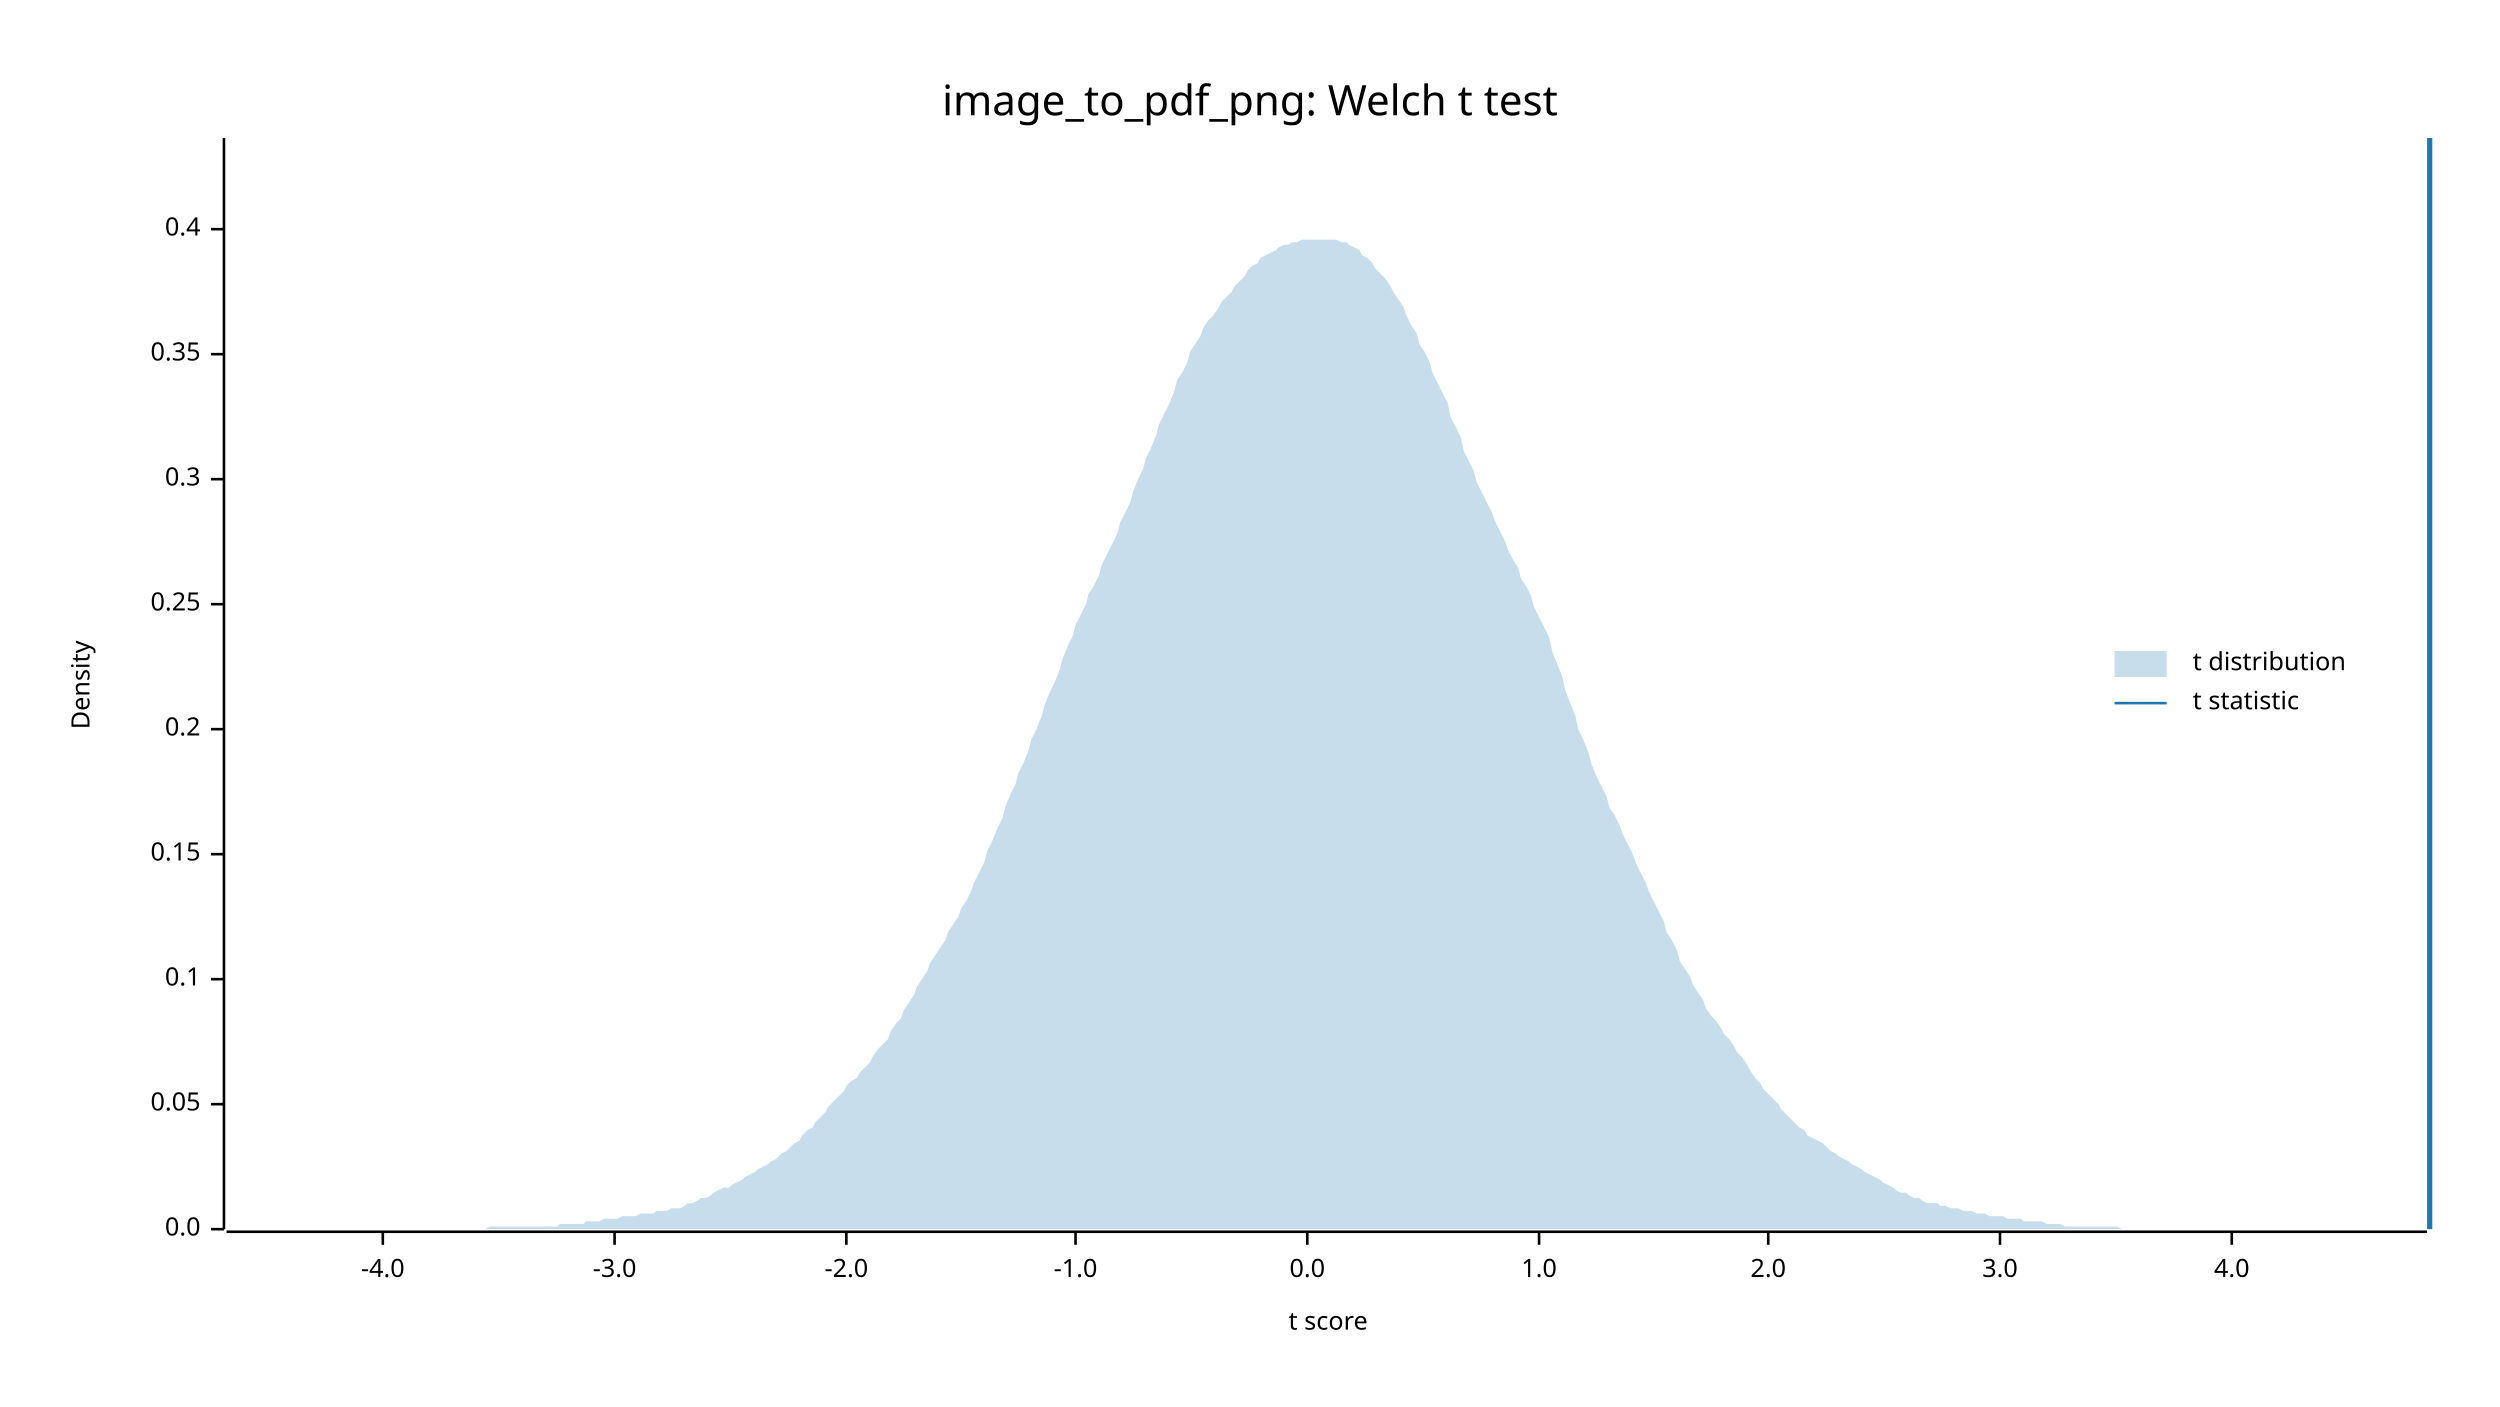
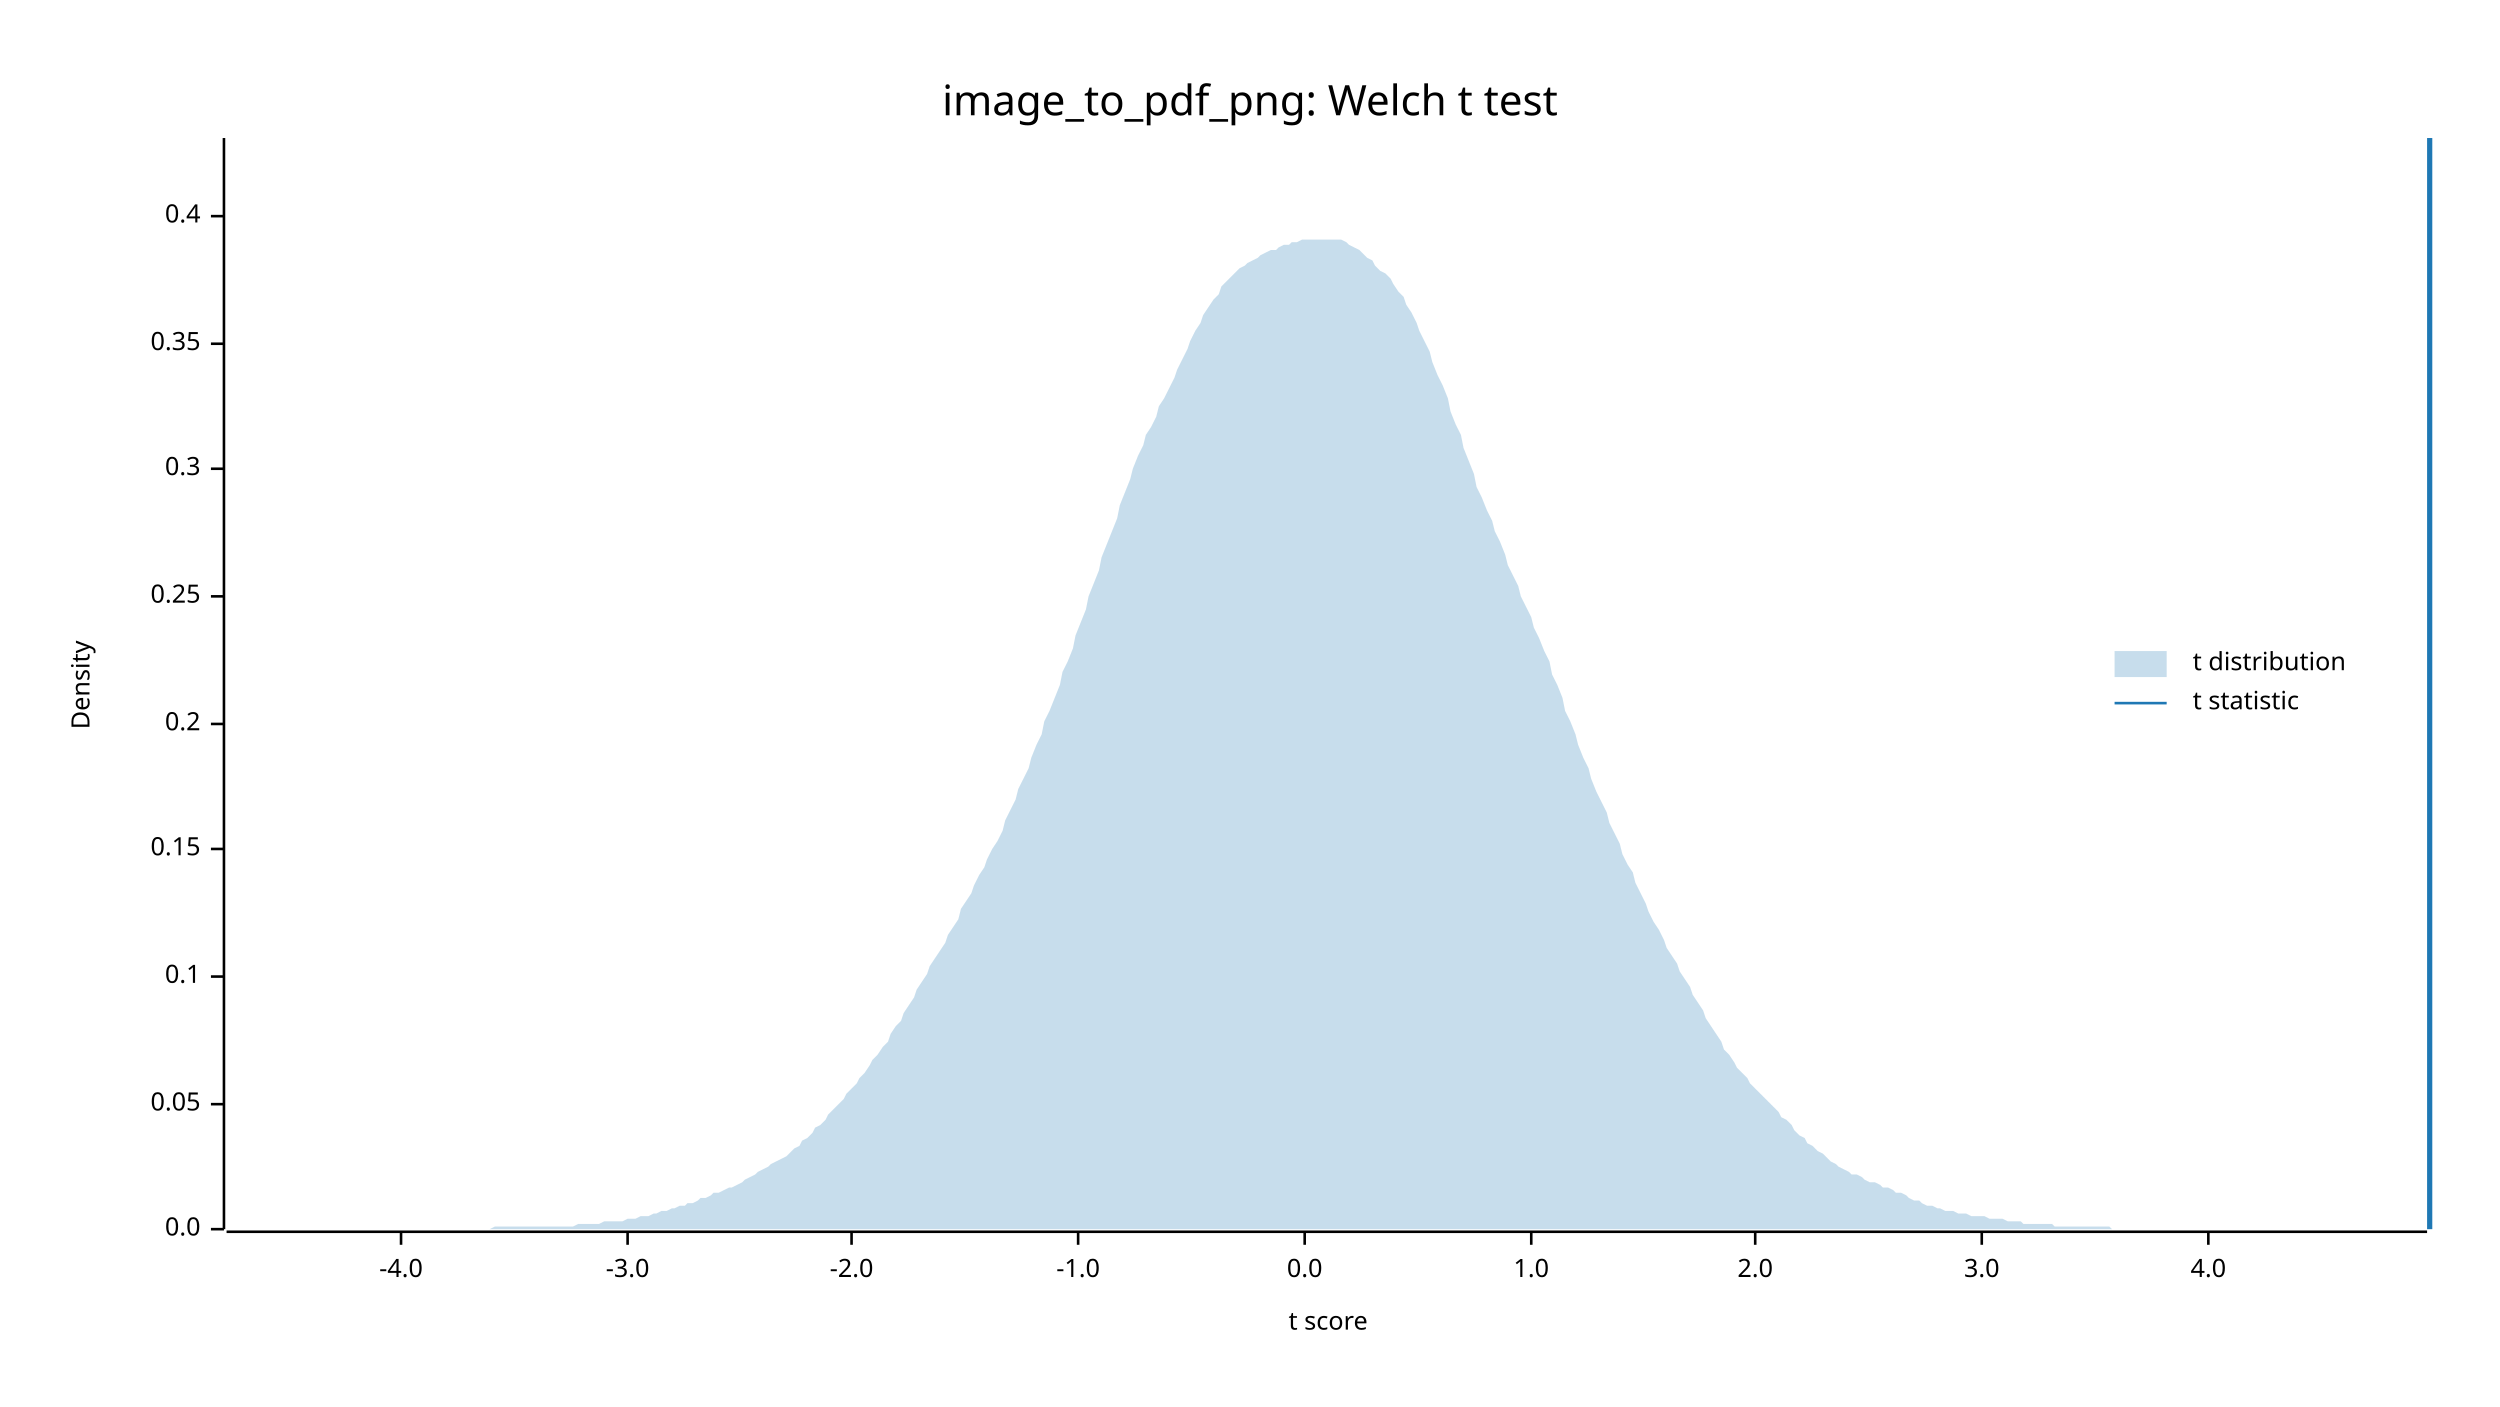
<svg xmlns="http://www.w3.org/2000/svg" width="960" height="540" viewBox="0 0 960 540">
  <text x="480" y="32" dy="0.76em" text-anchor="middle" font-family="sans-serif" font-size="16.129" opacity="1" fill="#000000">
image_to_pdf_png: Welch t test
</text>
  <text x="27" y="263" dy="0.76em" text-anchor="middle" font-family="sans-serif" font-size="9.677" opacity="1" fill="#000000" transform="rotate(270, 27, 263)">
Density
</text>
  <text x="510" y="513" dy="-0.5ex" text-anchor="middle" font-family="sans-serif" font-size="9.677" opacity="1" fill="#000000">
t score
</text>
  <polyline fill="none" opacity="1" stroke="#000000" stroke-width="1" points="86,53 86,472 " />
  <text x="77" y="472" dy="0.5ex" text-anchor="end" font-family="sans-serif" font-size="9.677" opacity="1" fill="#000000">
0.0
</text>
  <polyline fill="none" opacity="1" stroke="#000000" stroke-width="1" points="81,472 86,472 " />
  <text x="77" y="424" dy="0.5ex" text-anchor="end" font-family="sans-serif" font-size="9.677" opacity="1" fill="#000000">
0.05
</text>
  <polyline fill="none" opacity="1" stroke="#000000" stroke-width="1" points="81,424 86,424 " />
-   <text x="77" y="376" dy="0.5ex" text-anchor="end" font-family="sans-serif" font-size="9.677" opacity="1" fill="#000000">
+   <text x="77" y="375" dy="0.5ex" text-anchor="end" font-family="sans-serif" font-size="9.677" opacity="1" fill="#000000">
0.1
</text>
-   <polyline fill="none" opacity="1" stroke="#000000" stroke-width="1" points="81,376 86,376 " />
-   <text x="77" y="328" dy="0.5ex" text-anchor="end" font-family="sans-serif" font-size="9.677" opacity="1" fill="#000000">
+   <polyline fill="none" opacity="1" stroke="#000000" stroke-width="1" points="81,375 86,375 " />
+   <text x="77" y="326" dy="0.5ex" text-anchor="end" font-family="sans-serif" font-size="9.677" opacity="1" fill="#000000">
0.15
</text>
-   <polyline fill="none" opacity="1" stroke="#000000" stroke-width="1" points="81,328 86,328 " />
-   <text x="77" y="280" dy="0.5ex" text-anchor="end" font-family="sans-serif" font-size="9.677" opacity="1" fill="#000000">
+   <polyline fill="none" opacity="1" stroke="#000000" stroke-width="1" points="81,326 86,326 " />
+   <text x="77" y="278" dy="0.5ex" text-anchor="end" font-family="sans-serif" font-size="9.677" opacity="1" fill="#000000">
0.2
</text>
-   <polyline fill="none" opacity="1" stroke="#000000" stroke-width="1" points="81,280 86,280 " />
-   <text x="77" y="232" dy="0.5ex" text-anchor="end" font-family="sans-serif" font-size="9.677" opacity="1" fill="#000000">
+   <polyline fill="none" opacity="1" stroke="#000000" stroke-width="1" points="81,278 86,278 " />
+   <text x="77" y="229" dy="0.5ex" text-anchor="end" font-family="sans-serif" font-size="9.677" opacity="1" fill="#000000">
0.25
</text>
-   <polyline fill="none" opacity="1" stroke="#000000" stroke-width="1" points="81,232 86,232 " />
-   <text x="77" y="184" dy="0.5ex" text-anchor="end" font-family="sans-serif" font-size="9.677" opacity="1" fill="#000000">
+   <polyline fill="none" opacity="1" stroke="#000000" stroke-width="1" points="81,229 86,229 " />
+   <text x="77" y="180" dy="0.5ex" text-anchor="end" font-family="sans-serif" font-size="9.677" opacity="1" fill="#000000">
0.3
</text>
-   <polyline fill="none" opacity="1" stroke="#000000" stroke-width="1" points="81,184 86,184 " />
-   <text x="77" y="136" dy="0.5ex" text-anchor="end" font-family="sans-serif" font-size="9.677" opacity="1" fill="#000000">
+   <polyline fill="none" opacity="1" stroke="#000000" stroke-width="1" points="81,180 86,180 " />
+   <text x="77" y="132" dy="0.5ex" text-anchor="end" font-family="sans-serif" font-size="9.677" opacity="1" fill="#000000">
0.35
</text>
-   <polyline fill="none" opacity="1" stroke="#000000" stroke-width="1" points="81,136 86,136 " />
-   <text x="77" y="88" dy="0.5ex" text-anchor="end" font-family="sans-serif" font-size="9.677" opacity="1" fill="#000000">
+   <polyline fill="none" opacity="1" stroke="#000000" stroke-width="1" points="81,132 86,132 " />
+   <text x="77" y="83" dy="0.5ex" text-anchor="end" font-family="sans-serif" font-size="9.677" opacity="1" fill="#000000">
0.4
</text>
-   <polyline fill="none" opacity="1" stroke="#000000" stroke-width="1" points="81,88 86,88 " />
+   <polyline fill="none" opacity="1" stroke="#000000" stroke-width="1" points="81,83 86,83 " />
  <polyline fill="none" opacity="1" stroke="#000000" stroke-width="1" points="87,473 932,473 " />
-   <text x="147" y="483" dy="0.76em" text-anchor="middle" font-family="sans-serif" font-size="9.677" opacity="1" fill="#000000">
+   <text x="154" y="483" dy="0.76em" text-anchor="middle" font-family="sans-serif" font-size="9.677" opacity="1" fill="#000000">
-4.0
</text>
-   <polyline fill="none" opacity="1" stroke="#000000" stroke-width="1" points="147,473 147,478 " />
-   <text x="236" y="483" dy="0.76em" text-anchor="middle" font-family="sans-serif" font-size="9.677" opacity="1" fill="#000000">
+   <polyline fill="none" opacity="1" stroke="#000000" stroke-width="1" points="154,473 154,478 " />
+   <text x="241" y="483" dy="0.76em" text-anchor="middle" font-family="sans-serif" font-size="9.677" opacity="1" fill="#000000">
-3.0
</text>
-   <polyline fill="none" opacity="1" stroke="#000000" stroke-width="1" points="236,473 236,478 " />
-   <text x="325" y="483" dy="0.76em" text-anchor="middle" font-family="sans-serif" font-size="9.677" opacity="1" fill="#000000">
+   <polyline fill="none" opacity="1" stroke="#000000" stroke-width="1" points="241,473 241,478 " />
+   <text x="327" y="483" dy="0.76em" text-anchor="middle" font-family="sans-serif" font-size="9.677" opacity="1" fill="#000000">
-2.0
</text>
-   <polyline fill="none" opacity="1" stroke="#000000" stroke-width="1" points="325,473 325,478 " />
-   <text x="413" y="483" dy="0.76em" text-anchor="middle" font-family="sans-serif" font-size="9.677" opacity="1" fill="#000000">
+   <polyline fill="none" opacity="1" stroke="#000000" stroke-width="1" points="327,473 327,478 " />
+   <text x="414" y="483" dy="0.76em" text-anchor="middle" font-family="sans-serif" font-size="9.677" opacity="1" fill="#000000">
-1.0
</text>
-   <polyline fill="none" opacity="1" stroke="#000000" stroke-width="1" points="413,473 413,478 " />
-   <text x="502" y="483" dy="0.76em" text-anchor="middle" font-family="sans-serif" font-size="9.677" opacity="1" fill="#000000">
+   <polyline fill="none" opacity="1" stroke="#000000" stroke-width="1" points="414,473 414,478 " />
+   <text x="501" y="483" dy="0.76em" text-anchor="middle" font-family="sans-serif" font-size="9.677" opacity="1" fill="#000000">
0.0
</text>
-   <polyline fill="none" opacity="1" stroke="#000000" stroke-width="1" points="502,473 502,478 " />
-   <text x="591" y="483" dy="0.76em" text-anchor="middle" font-family="sans-serif" font-size="9.677" opacity="1" fill="#000000">
+   <polyline fill="none" opacity="1" stroke="#000000" stroke-width="1" points="501,473 501,478 " />
+   <text x="588" y="483" dy="0.76em" text-anchor="middle" font-family="sans-serif" font-size="9.677" opacity="1" fill="#000000">
1.0
</text>
-   <polyline fill="none" opacity="1" stroke="#000000" stroke-width="1" points="591,473 591,478 " />
-   <text x="679" y="483" dy="0.76em" text-anchor="middle" font-family="sans-serif" font-size="9.677" opacity="1" fill="#000000">
+   <polyline fill="none" opacity="1" stroke="#000000" stroke-width="1" points="588,473 588,478 " />
+   <text x="674" y="483" dy="0.76em" text-anchor="middle" font-family="sans-serif" font-size="9.677" opacity="1" fill="#000000">
2.0
</text>
-   <polyline fill="none" opacity="1" stroke="#000000" stroke-width="1" points="679,473 679,478 " />
-   <text x="768" y="483" dy="0.76em" text-anchor="middle" font-family="sans-serif" font-size="9.677" opacity="1" fill="#000000">
+   <polyline fill="none" opacity="1" stroke="#000000" stroke-width="1" points="674,473 674,478 " />
+   <text x="761" y="483" dy="0.76em" text-anchor="middle" font-family="sans-serif" font-size="9.677" opacity="1" fill="#000000">
3.0
</text>
-   <polyline fill="none" opacity="1" stroke="#000000" stroke-width="1" points="768,473 768,478 " />
-   <text x="857" y="483" dy="0.76em" text-anchor="middle" font-family="sans-serif" font-size="9.677" opacity="1" fill="#000000">
+   <polyline fill="none" opacity="1" stroke="#000000" stroke-width="1" points="761,473 761,478 " />
+   <text x="848" y="483" dy="0.76em" text-anchor="middle" font-family="sans-serif" font-size="9.677" opacity="1" fill="#000000">
4.0
</text>
-   <polyline fill="none" opacity="1" stroke="#000000" stroke-width="1" points="857,473 857,478 " />
-   <polygon opacity="0.25" fill="#1F78B4" points="87,472 88,472 90,472 92,472 93,472 95,472 97,472 98,472 100,472 102,472 103,472 105,472 107,472 109,472 110,472 112,472 114,472 115,472 117,472 119,472 120,472 122,472 124,472 125,472 127,472 129,472 131,472 132,472 134,472 136,472 137,472 139,472 141,472 142,472 144,472 146,472 147,472 149,472 151,472 153,472 154,472 156,472 158,472 159,472 161,472 163,472 164,472 166,472 168,472 169,472 171,472 173,472 175,472 176,472 178,472 180,472 181,472 183,472 185,472 186,472 188,471 190,471 191,471 193,471 195,471 197,471 198,471 200,471 202,471 203,471 205,471 207,471 208,471 210,471 212,471 214,471 215,470 217,470 219,470 220,470 222,470 224,470 225,469 227,469 229,469 230,469 232,468 234,468 236,468 237,468 239,467 241,467 242,467 244,467 246,466 247,466 249,466 251,466 252,465 254,465 256,465 258,464 259,464 261,464 263,463 264,462 266,462 268,461 269,460 271,460 273,459 274,458 276,457 278,456 280,456 281,455 283,454 285,453 286,452 288,451 290,450 291,449 293,448 295,447 296,446 298,445 300,443 302,442 303,441 305,439 307,438 308,436 310,434 312,433 313,431 315,429 317,427 318,425 320,423 322,421 324,419 325,417 327,415 329,414 330,412 332,410 334,408 335,406 337,403 339,401 341,399 342,396 344,393 346,391 347,388 349,385 351,382 352,379 354,376 356,373 357,370 359,367 361,364 363,361 364,358 366,355 368,352 369,349 371,346 373,342 374,339 376,335 378,331 379,327 381,323 383,318 385,314 386,310 388,305 390,301 391,297 393,293 395,288 396,284 398,280 400,275 401,271 403,266 405,262 407,257 408,253 410,248 412,244 413,240 415,236 417,232 418,228 420,225 422,221 423,217 425,213 427,209 429,205 430,201 432,197 434,193 435,189 437,184 439,180 440,176 442,172 444,167 445,163 447,159 449,155 451,150 452,146 454,143 456,139 457,135 459,132 461,129 462,126 464,123 466,121 468,118 469,116 471,114 473,112 474,110 476,108 478,106 479,104 481,102 483,101 484,99 486,98 488,97 490,96 491,95 493,94 495,94 496,93 498,93 500,92 501,92 503,92 505,92 506,92 508,92 510,92 512,92 513,92 515,93 517,93 518,94 520,95 522,96 523,98 525,99 527,101 528,103 530,105 532,107 534,110 535,112 537,115 539,118 540,121 542,125 544,128 545,132 547,135 549,139 550,143 552,147 554,151 556,155 557,160 559,164 561,168 562,173 564,177 566,181 567,185 569,189 571,193 573,197 574,200 576,204 578,208 579,211 581,215 583,218 584,222 586,225 588,229 589,233 591,237 593,241 595,245 596,250 598,255 600,260 601,265 603,270 605,275 606,280 608,284 610,289 611,293 613,298 615,302 617,306 618,310 620,313 622,317 623,320 625,324 627,328 628,331 630,335 632,339 633,342 635,346 637,350 639,354 640,358 642,361 644,365 645,369 647,372 649,375 650,378 652,381 654,384 655,387 657,390 659,392 661,395 662,397 664,399 666,402 667,404 669,406 671,409 672,411 674,414 676,416 677,418 679,420 681,422 683,424 684,426 686,428 688,430 689,431 691,433 693,434 694,436 696,437 698,438 700,439 701,440 703,442 705,443 706,444 708,445 710,446 711,447 713,448 715,449 716,450 718,451 720,452 722,453 723,454 725,455 727,456 728,457 730,458 732,458 733,459 735,460 737,460 738,461 740,462 742,462 744,462 745,463 747,463 749,464 750,464 752,464 754,465 755,465 757,465 759,466 760,466 762,466 764,467 766,467 767,467 769,467 771,468 772,468 774,468 776,468 777,469 779,469 781,469 782,469 784,469 786,470 788,470 789,470 791,470 793,471 794,471 796,471 798,471 799,471 801,471 803,471 804,471 806,471 808,471 810,471 811,471 813,471 815,472 816,472 818,472 820,472 821,472 823,472 825,472 827,472 828,472 830,472 832,472 833,472 835,472 837,472 838,472 840,472 842,472 843,472 845,472 847,472 849,472 850,472 852,472 854,472 855,472 857,472 859,472 860,472 862,472 864,472 865,472 867,472 869,472 871,472 872,472 874,472 876,472 877,472 879,472 881,472 882,472 884,472 886,472 887,472 889,472 891,472 893,472 894,472 896,472 898,472 899,472 901,472 903,472 904,472 906,472 908,472 909,472 911,472 913,472 915,472 916,472 918,472 920,472 921,472 923,472 925,472 926,472 928,472 930,472 932,472 932,472 87,472 " />
+   <polyline fill="none" opacity="1" stroke="#000000" stroke-width="1" points="848,473 848,478 " />
+   <polygon opacity="0.25" fill="#1F78B4" points="87,472 88,472 90,472 92,472 93,472 95,472 97,472 98,472 100,472 102,472 103,472 105,472 107,472 109,472 110,472 112,472 114,472 115,472 117,472 119,472 120,472 122,472 124,472 125,472 127,472 129,472 131,472 132,472 134,472 136,472 137,472 139,472 141,472 142,472 144,472 146,472 147,472 149,472 151,472 153,472 154,472 156,472 158,472 159,472 161,472 163,472 164,472 166,472 168,472 169,472 171,472 173,472 175,472 176,472 178,472 180,472 181,472 183,472 185,472 186,472 188,472 190,471 191,471 193,471 195,471 197,471 198,471 200,471 202,471 203,471 205,471 207,471 208,471 210,471 212,471 214,471 215,471 217,471 219,471 220,471 222,470 224,470 225,470 227,470 229,470 230,470 232,469 234,469 236,469 237,469 239,469 241,468 242,468 244,468 246,467 247,467 249,467 251,466 252,466 254,465 256,465 258,464 259,464 261,463 263,463 264,462 266,462 268,461 269,460 271,460 273,459 274,458 276,458 278,457 280,456 281,456 283,455 285,454 286,453 288,452 290,451 291,450 293,449 295,448 296,447 298,446 300,445 302,444 303,443 305,441 307,440 308,438 310,437 312,435 313,433 315,432 317,430 318,428 320,426 322,424 324,422 325,420 327,418 329,416 330,414 332,412 334,409 335,407 337,405 339,402 341,400 342,397 344,394 346,392 347,389 349,386 351,383 352,380 354,377 356,374 357,371 359,368 361,365 363,362 364,359 366,356 368,353 369,349 371,346 373,343 374,340 376,336 378,333 379,330 381,326 383,323 385,319 386,315 388,311 390,307 391,303 393,299 395,295 396,291 398,286 400,282 401,277 403,273 405,268 407,263 408,258 410,254 412,249 413,244 415,239 417,234 418,229 420,224 422,219 423,214 425,209 427,204 429,199 430,194 432,189 434,184 435,180 437,175 439,171 440,167 442,164 444,160 445,156 447,153 449,149 451,145 452,142 454,138 456,134 457,131 459,127 461,124 462,121 464,118 466,115 468,113 469,110 471,108 473,106 474,105 476,103 478,102 479,101 481,100 483,99 484,98 486,97 488,96 490,96 491,95 493,94 495,94 496,93 498,93 500,92 501,92 503,92 505,92 506,92 508,92 510,92 512,92 513,92 515,92 517,93 518,94 520,95 522,96 523,97 525,99 527,100 528,102 530,104 532,105 534,107 535,109 537,112 539,114 540,117 542,120 544,124 545,127 547,131 549,135 550,139 552,144 554,148 556,153 557,158 559,163 561,167 562,172 564,177 566,182 567,187 569,191 571,196 573,200 574,204 576,208 578,213 579,217 581,221 583,225 584,229 586,233 588,237 589,241 591,245 593,250 595,254 596,259 598,263 600,268 601,273 603,277 605,282 606,286 608,291 610,295 611,299 613,304 615,308 617,312 618,316 620,320 622,324 623,328 625,332 627,335 628,339 630,343 632,347 633,350 635,354 637,357 639,361 640,364 642,367 644,370 645,373 647,376 649,379 650,382 652,385 654,388 655,391 657,394 659,397 661,400 662,403 664,405 666,408 667,410 669,412 671,414 672,416 674,418 676,420 677,421 679,423 681,425 683,427 684,429 686,430 688,432 689,434 691,436 693,437 694,439 696,440 698,442 700,443 701,444 703,446 705,447 706,448 708,449 710,450 711,451 713,451 715,452 716,453 718,454 720,454 722,455 723,456 725,456 727,457 728,458 730,458 732,459 733,460 735,461 737,461 738,462 740,463 742,463 744,464 745,464 747,465 749,465 750,465 752,466 754,466 755,466 757,467 759,467 760,467 762,467 764,468 766,468 767,468 769,468 771,469 772,469 774,469 776,469 777,470 779,470 781,470 782,470 784,470 786,470 788,470 789,471 791,471 793,471 794,471 796,471 798,471 799,471 801,471 803,471 804,471 806,471 808,471 810,471 811,472 813,472 815,472 816,472 818,472 820,472 821,472 823,472 825,472 827,472 828,472 830,472 832,472 833,472 835,472 837,472 838,472 840,472 842,472 843,472 845,472 847,472 849,472 850,472 852,472 854,472 855,472 857,472 859,472 860,472 862,472 864,472 865,472 867,472 869,472 871,472 872,472 874,472 876,472 877,472 879,472 881,472 882,472 884,472 886,472 887,472 889,472 891,472 893,472 894,472 896,472 898,472 899,472 901,472 903,472 904,472 906,472 908,472 909,472 911,472 913,472 915,472 916,472 918,472 920,472 921,472 923,472 925,472 926,472 928,472 930,472 932,472 932,472 87,472 " />
  <polyline fill="none" opacity="1" stroke="#1F78B4" stroke-width="2" points="933,472 933,53 " />
  <text x="842" y="250" dy="0.76em" text-anchor="start" font-family="sans-serif" font-size="9.677" opacity="1" fill="#000000">
t distribution
</text>
  <text x="842" y="265" dy="0.76em" text-anchor="start" font-family="sans-serif" font-size="9.677" opacity="1" fill="#000000">
t statistic
</text>
  <rect x="812" y="250" width="20" height="10" opacity="0.25" fill="#1F78B4" stroke="none" />
  <polyline fill="none" opacity="1" stroke="#1F78B4" stroke-width="1" points="812,270 832,270 " />
</svg>
